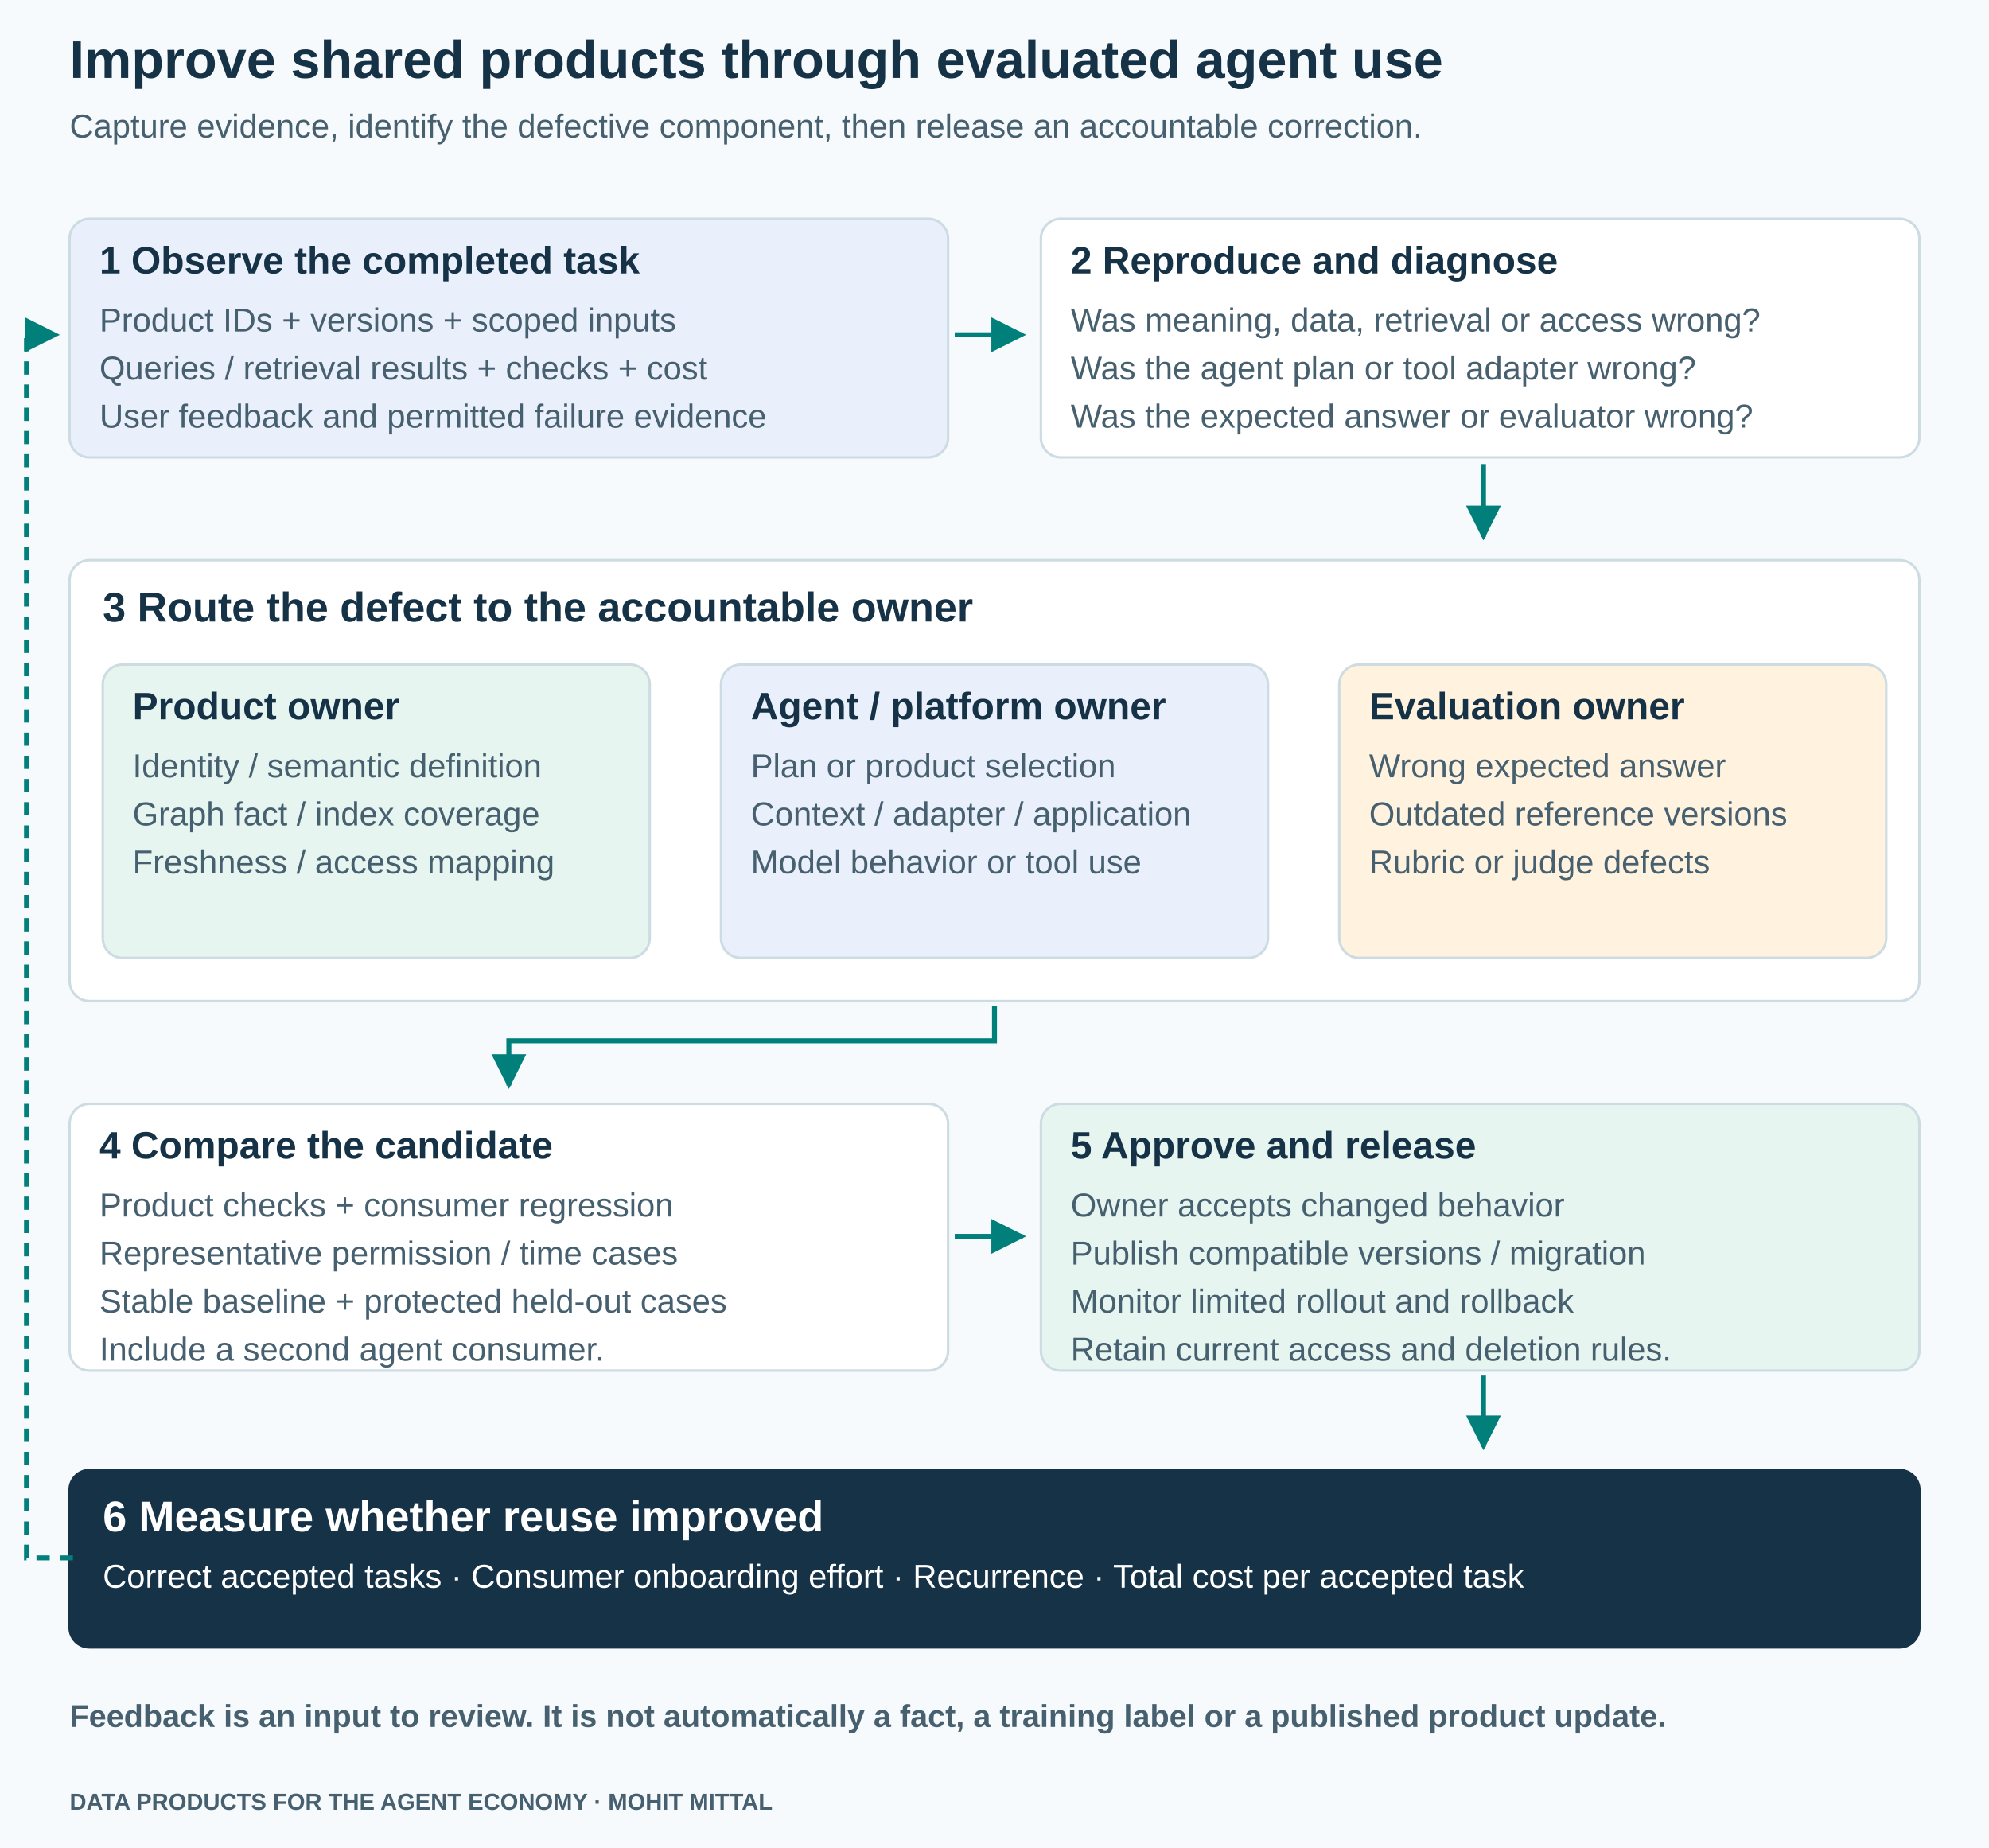
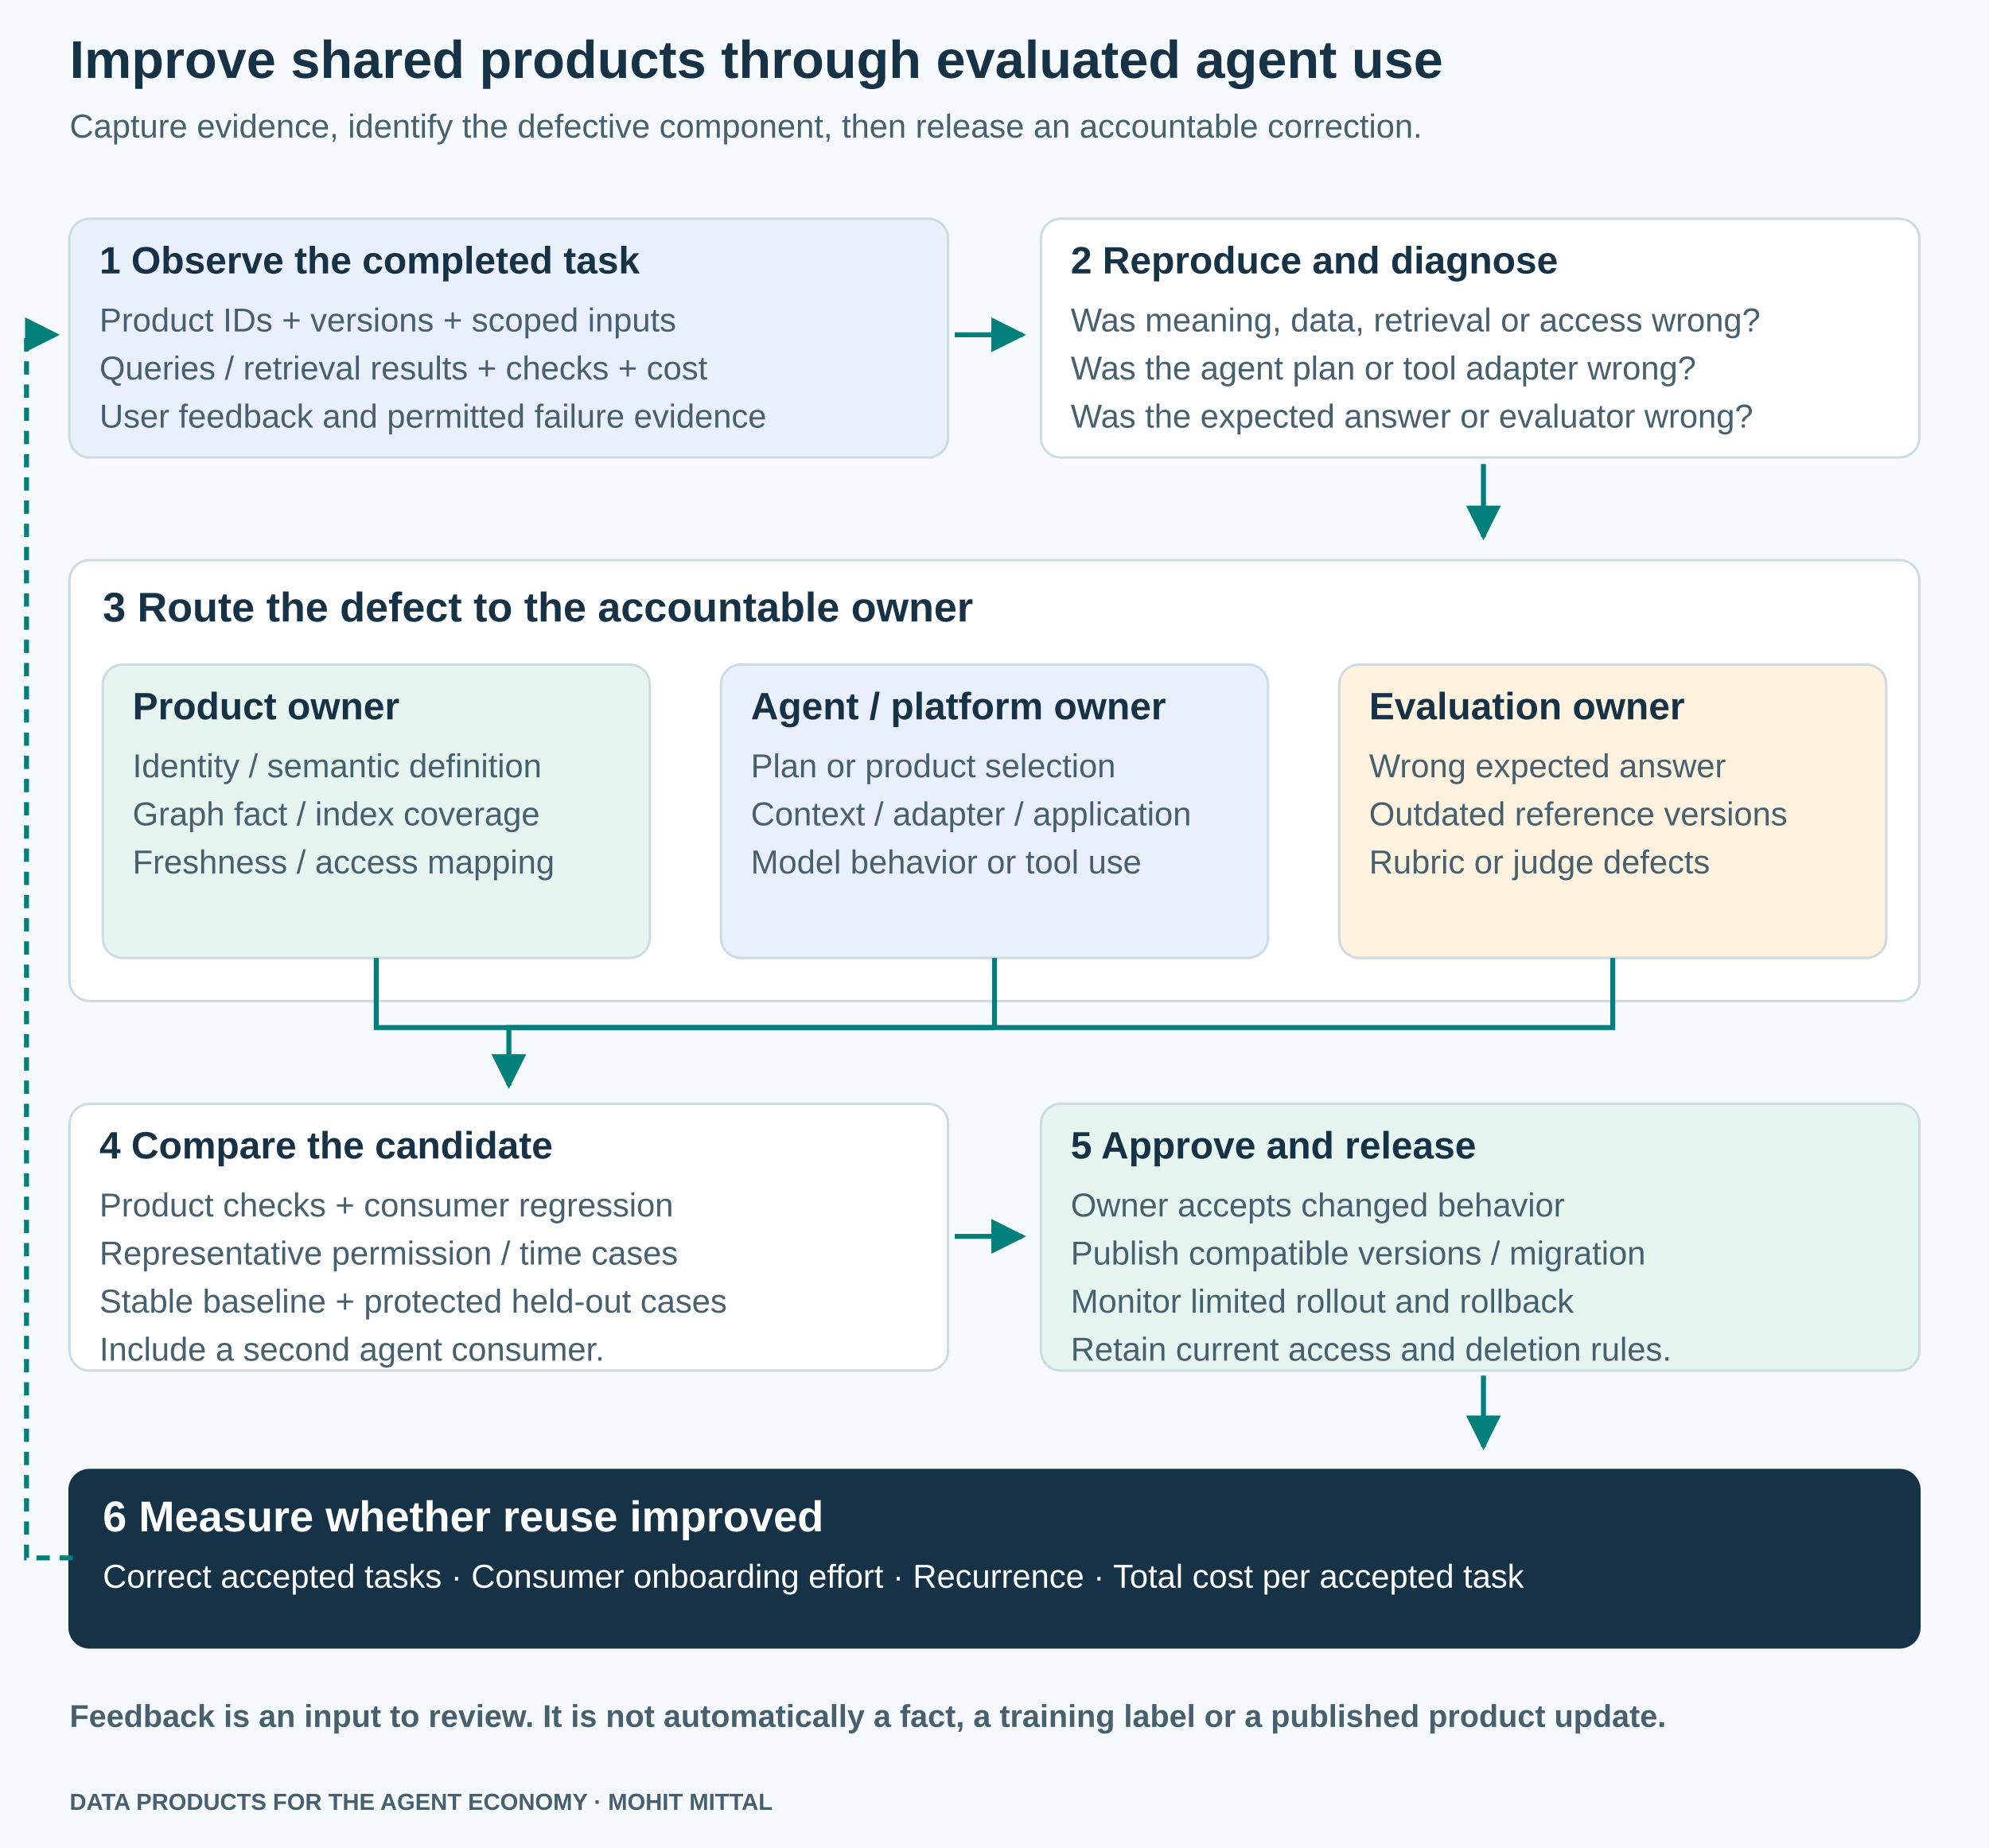
<svg xmlns="http://www.w3.org/2000/svg" width="1200" height="1115" viewBox="0 0 1200 1115" role="img">
  <defs>
    <marker id="arrow" viewBox="0 0 10 10" refX="9" refY="5" markerWidth="7" markerHeight="7" orient="auto-start-reverse">
      <path d="M0 0 L10 5 L0 10Z" fill="#007F7B" />
    </marker>
  </defs>
  <rect width="1200" height="1115" fill="#F7FAFC" />
  <text x="42" y="47" font-family="Arial,Helvetica,sans-serif" font-size="32" font-weight="700" fill="#163247">Improve shared products through evaluated agent use</text>
  <text x="42" y="83" font-family="Arial,Helvetica,sans-serif" font-size="20" font-weight="400" fill="#476070">Capture evidence, identify the defective component, then release an accountable correction.</text>
  <rect x="42" y="132" width="530" height="144" rx="12" fill="#EAF0FB" stroke="#CDDCE3" stroke-width="1.5" />
  <text x="60" y="165" font-family="Arial,Helvetica,sans-serif" font-size="23" font-weight="700" fill="#163247">1  Observe the completed task</text>
  <text x="60" y="200" font-family="Arial,Helvetica,sans-serif" font-size="20" font-weight="400" fill="#476070">Product IDs + versions + scoped inputs</text>
  <text x="60" y="229" font-family="Arial,Helvetica,sans-serif" font-size="20" font-weight="400" fill="#476070">Queries / retrieval results + checks + cost</text>
  <text x="60" y="258" font-family="Arial,Helvetica,sans-serif" font-size="20" font-weight="400" fill="#476070">User feedback and permitted failure evidence</text>
  <rect x="628" y="132" width="530" height="144" rx="12" fill="#FFFFFF" stroke="#CDDCE3" stroke-width="1.5" />
  <text x="646" y="165" font-family="Arial,Helvetica,sans-serif" font-size="23" font-weight="700" fill="#163247">2  Reproduce and diagnose</text>
  <text x="646" y="200" font-family="Arial,Helvetica,sans-serif" font-size="20" font-weight="400" fill="#476070">Was meaning, data, retrieval or access wrong?</text>
  <text x="646" y="229" font-family="Arial,Helvetica,sans-serif" font-size="20" font-weight="400" fill="#476070">Was the agent plan or tool adapter wrong?</text>
  <text x="646" y="258" font-family="Arial,Helvetica,sans-serif" font-size="20" font-weight="400" fill="#476070">Was the expected answer or evaluator wrong?</text>
  <path d="M576 202 H617" fill="none" stroke="#007F7B" stroke-width="3" marker-end="url(#arrow)" />
  <path d="M895 280 V324" fill="none" stroke="#007F7B" stroke-width="3" marker-end="url(#arrow)" />
  <rect x="42" y="338" width="1116" height="266" rx="12" fill="#FFFFFF" stroke="#CDDCE3" stroke-width="1.5" />
  <text x="62" y="375" font-family="Arial,Helvetica,sans-serif" font-size="25" font-weight="700" fill="#163247">3  Route the defect to the accountable owner</text>
  <rect x="62" y="401" width="330" height="177" rx="12" fill="#E6F5F0" stroke="#CDDCE3" stroke-width="1.5" />
  <text x="80" y="434" font-family="Arial,Helvetica,sans-serif" font-size="23" font-weight="700" fill="#163247">Product owner</text>
  <text x="80" y="469" font-family="Arial,Helvetica,sans-serif" font-size="20" font-weight="400" fill="#476070">Identity / semantic definition</text>
  <text x="80" y="498" font-family="Arial,Helvetica,sans-serif" font-size="20" font-weight="400" fill="#476070">Graph fact / index coverage</text>
  <text x="80" y="527" font-family="Arial,Helvetica,sans-serif" font-size="20" font-weight="400" fill="#476070">Freshness / access mapping</text>
  <rect x="435" y="401" width="330" height="177" rx="12" fill="#EAF0FB" stroke="#CDDCE3" stroke-width="1.5" />
  <text x="453" y="434" font-family="Arial,Helvetica,sans-serif" font-size="23" font-weight="700" fill="#163247">Agent / platform owner</text>
  <text x="453" y="469" font-family="Arial,Helvetica,sans-serif" font-size="20" font-weight="400" fill="#476070">Plan or product selection</text>
  <text x="453" y="498" font-family="Arial,Helvetica,sans-serif" font-size="20" font-weight="400" fill="#476070">Context / adapter / application</text>
  <text x="453" y="527" font-family="Arial,Helvetica,sans-serif" font-size="20" font-weight="400" fill="#476070">Model behavior or tool use</text>
  <rect x="808" y="401" width="330" height="177" rx="12" fill="#FFF3DF" stroke="#CDDCE3" stroke-width="1.5" />
  <text x="826" y="434" font-family="Arial,Helvetica,sans-serif" font-size="23" font-weight="700" fill="#163247">Evaluation owner</text>
  <text x="826" y="469" font-family="Arial,Helvetica,sans-serif" font-size="20" font-weight="400" fill="#476070">Wrong expected answer</text>
  <text x="826" y="498" font-family="Arial,Helvetica,sans-serif" font-size="20" font-weight="400" fill="#476070">Outdated reference versions</text>
  <text x="826" y="527" font-family="Arial,Helvetica,sans-serif" font-size="20" font-weight="400" fill="#476070">Rubric or judge defects</text>
-   <path d="M600 607 V628 H307 V655" fill="none" stroke="#007F7B" stroke-width="3" marker-end="url(#arrow)" />
+   <path d="M227 578 V620 H600" fill="none" stroke="#007F7B" stroke-width="3" />
+   <path d="M600 578 V620" fill="none" stroke="#007F7B" stroke-width="3" />
+   <path d="M973 578 V620 H600" fill="none" stroke="#007F7B" stroke-width="3" />
+   <path d="M600 620 H307 V655" fill="none" stroke="#007F7B" stroke-width="3" marker-end="url(#arrow)" />
  <rect x="42" y="666" width="530" height="161" rx="12" fill="#FFFFFF" stroke="#CDDCE3" stroke-width="1.5" />
  <text x="60" y="699" font-family="Arial,Helvetica,sans-serif" font-size="23" font-weight="700" fill="#163247">4  Compare the candidate</text>
  <text x="60" y="734" font-family="Arial,Helvetica,sans-serif" font-size="20" font-weight="400" fill="#476070">Product checks + consumer regression</text>
  <text x="60" y="763" font-family="Arial,Helvetica,sans-serif" font-size="20" font-weight="400" fill="#476070">Representative permission / time cases</text>
  <text x="60" y="792" font-family="Arial,Helvetica,sans-serif" font-size="20" font-weight="400" fill="#476070">Stable baseline + protected held-out cases</text>
  <text x="60" y="821" font-family="Arial,Helvetica,sans-serif" font-size="20" font-weight="400" fill="#476070">Include a second agent consumer.</text>
  <rect x="628" y="666" width="530" height="161" rx="12" fill="#E6F5F0" stroke="#CDDCE3" stroke-width="1.5" />
  <text x="646" y="699" font-family="Arial,Helvetica,sans-serif" font-size="23" font-weight="700" fill="#163247">5  Approve and release</text>
  <text x="646" y="734" font-family="Arial,Helvetica,sans-serif" font-size="20" font-weight="400" fill="#476070">Owner accepts changed behavior</text>
  <text x="646" y="763" font-family="Arial,Helvetica,sans-serif" font-size="20" font-weight="400" fill="#476070">Publish compatible versions / migration</text>
  <text x="646" y="792" font-family="Arial,Helvetica,sans-serif" font-size="20" font-weight="400" fill="#476070">Monitor limited rollout and rollback</text>
  <text x="646" y="821" font-family="Arial,Helvetica,sans-serif" font-size="20" font-weight="400" fill="#476070">Retain current access and deletion rules.</text>
  <path d="M576 746 H617" fill="none" stroke="#007F7B" stroke-width="3" marker-end="url(#arrow)" />
  <path d="M895 830 V873" fill="none" stroke="#007F7B" stroke-width="3" marker-end="url(#arrow)" />
  <rect x="42" y="887" width="1116" height="107" rx="12" fill="#163247" stroke="#163247" stroke-width="1.5" />
  <text x="62" y="924" font-family="Arial,Helvetica,sans-serif" font-size="26" font-weight="700" fill="#FFFFFF">6  Measure whether reuse improved</text>
  <text x="62" y="958" font-family="Arial,Helvetica,sans-serif" font-size="20" font-weight="400" fill="#FFFFFF">Correct accepted tasks · Consumer onboarding effort · Recurrence · Total cost per accepted task</text>
  <path d="M44 940 H16 V202 H34" fill="none" stroke="#007F7B" stroke-width="3" stroke-dasharray="8 6" marker-end="url(#arrow)" />
  <text x="42" y="1042" font-family="Arial,Helvetica,sans-serif" font-size="19" font-weight="700" fill="#476070">Feedback is an input to review. It is not automatically a fact, a training label or a published product update.</text>
  <text x="42" y="1092" font-family="Arial,Helvetica,sans-serif" font-size="14" font-weight="700" fill="#476070">DATA PRODUCTS FOR THE AGENT ECONOMY  ·  MOHIT MITTAL</text>
</svg>
